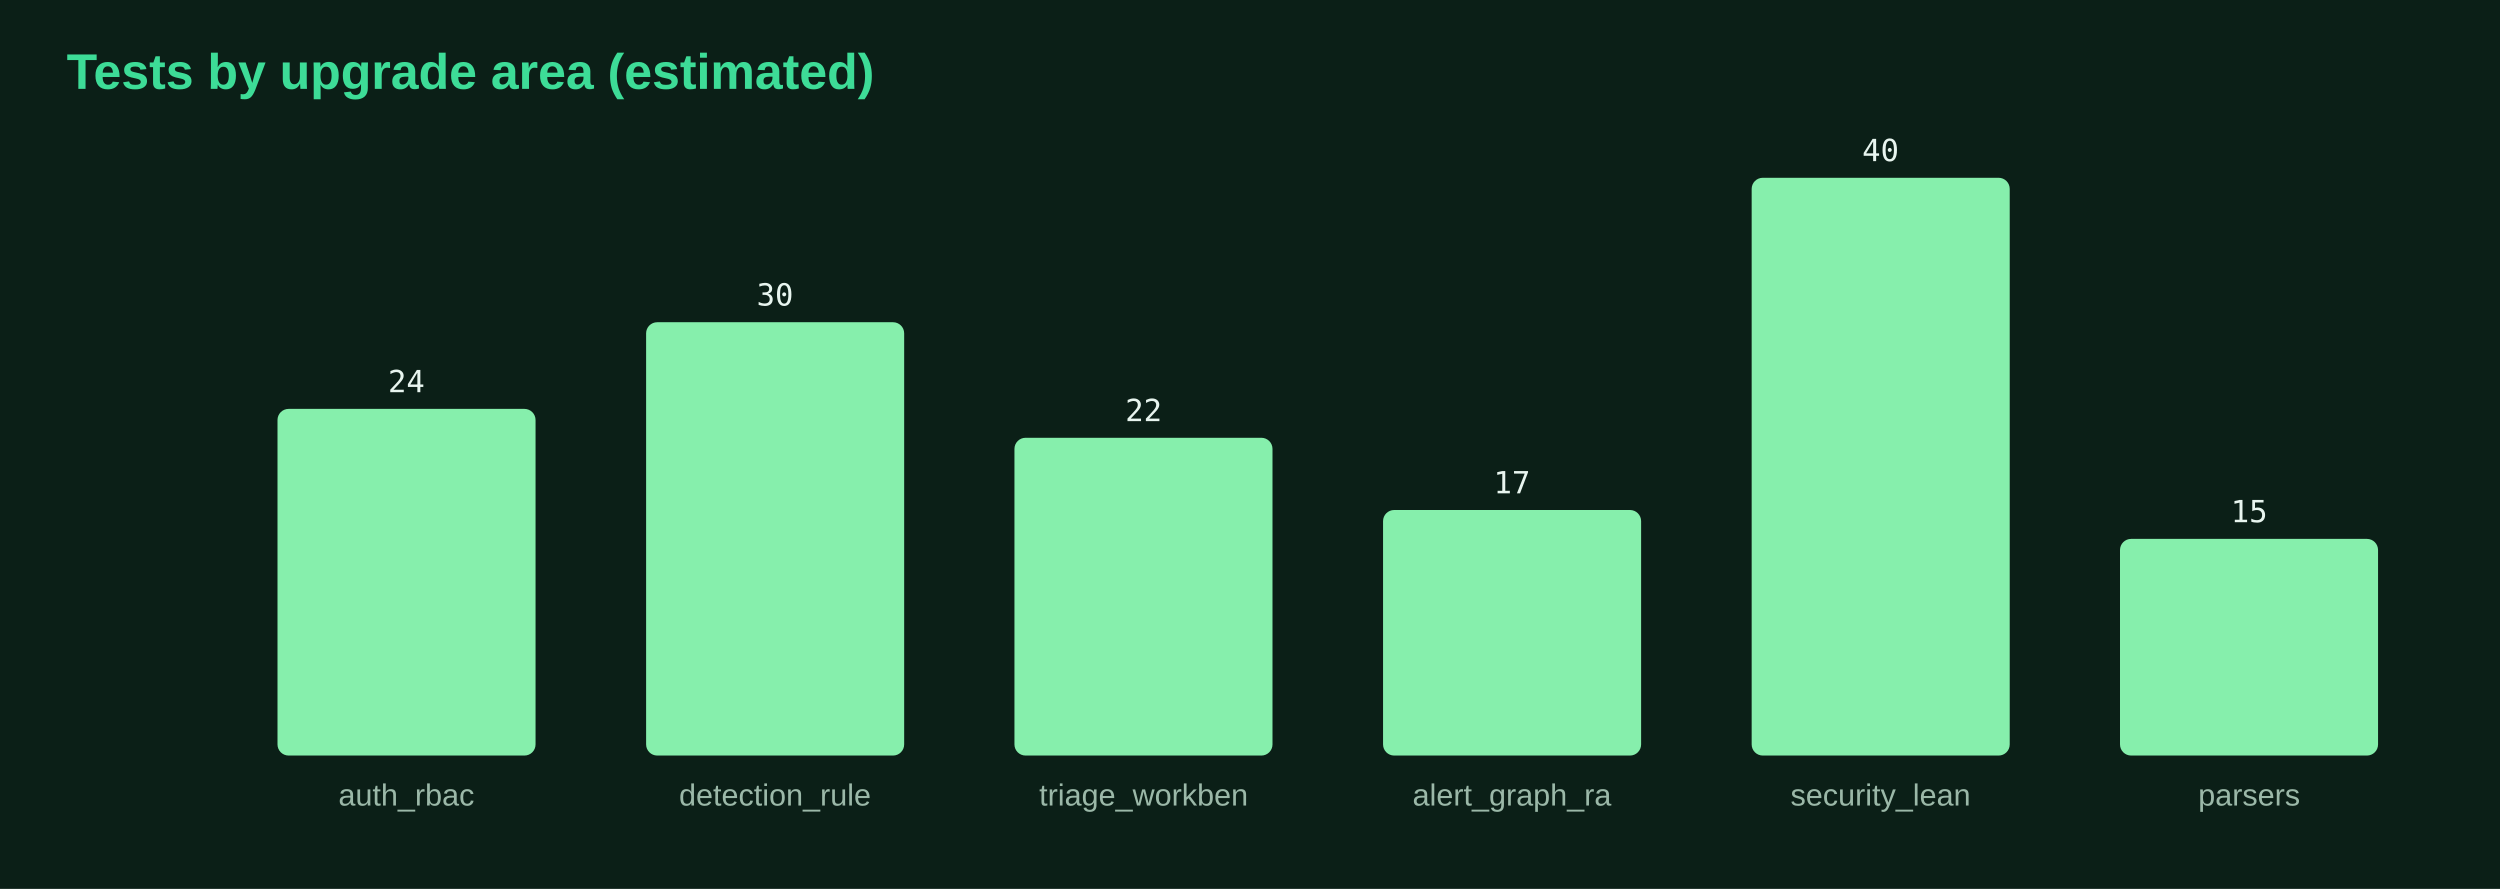
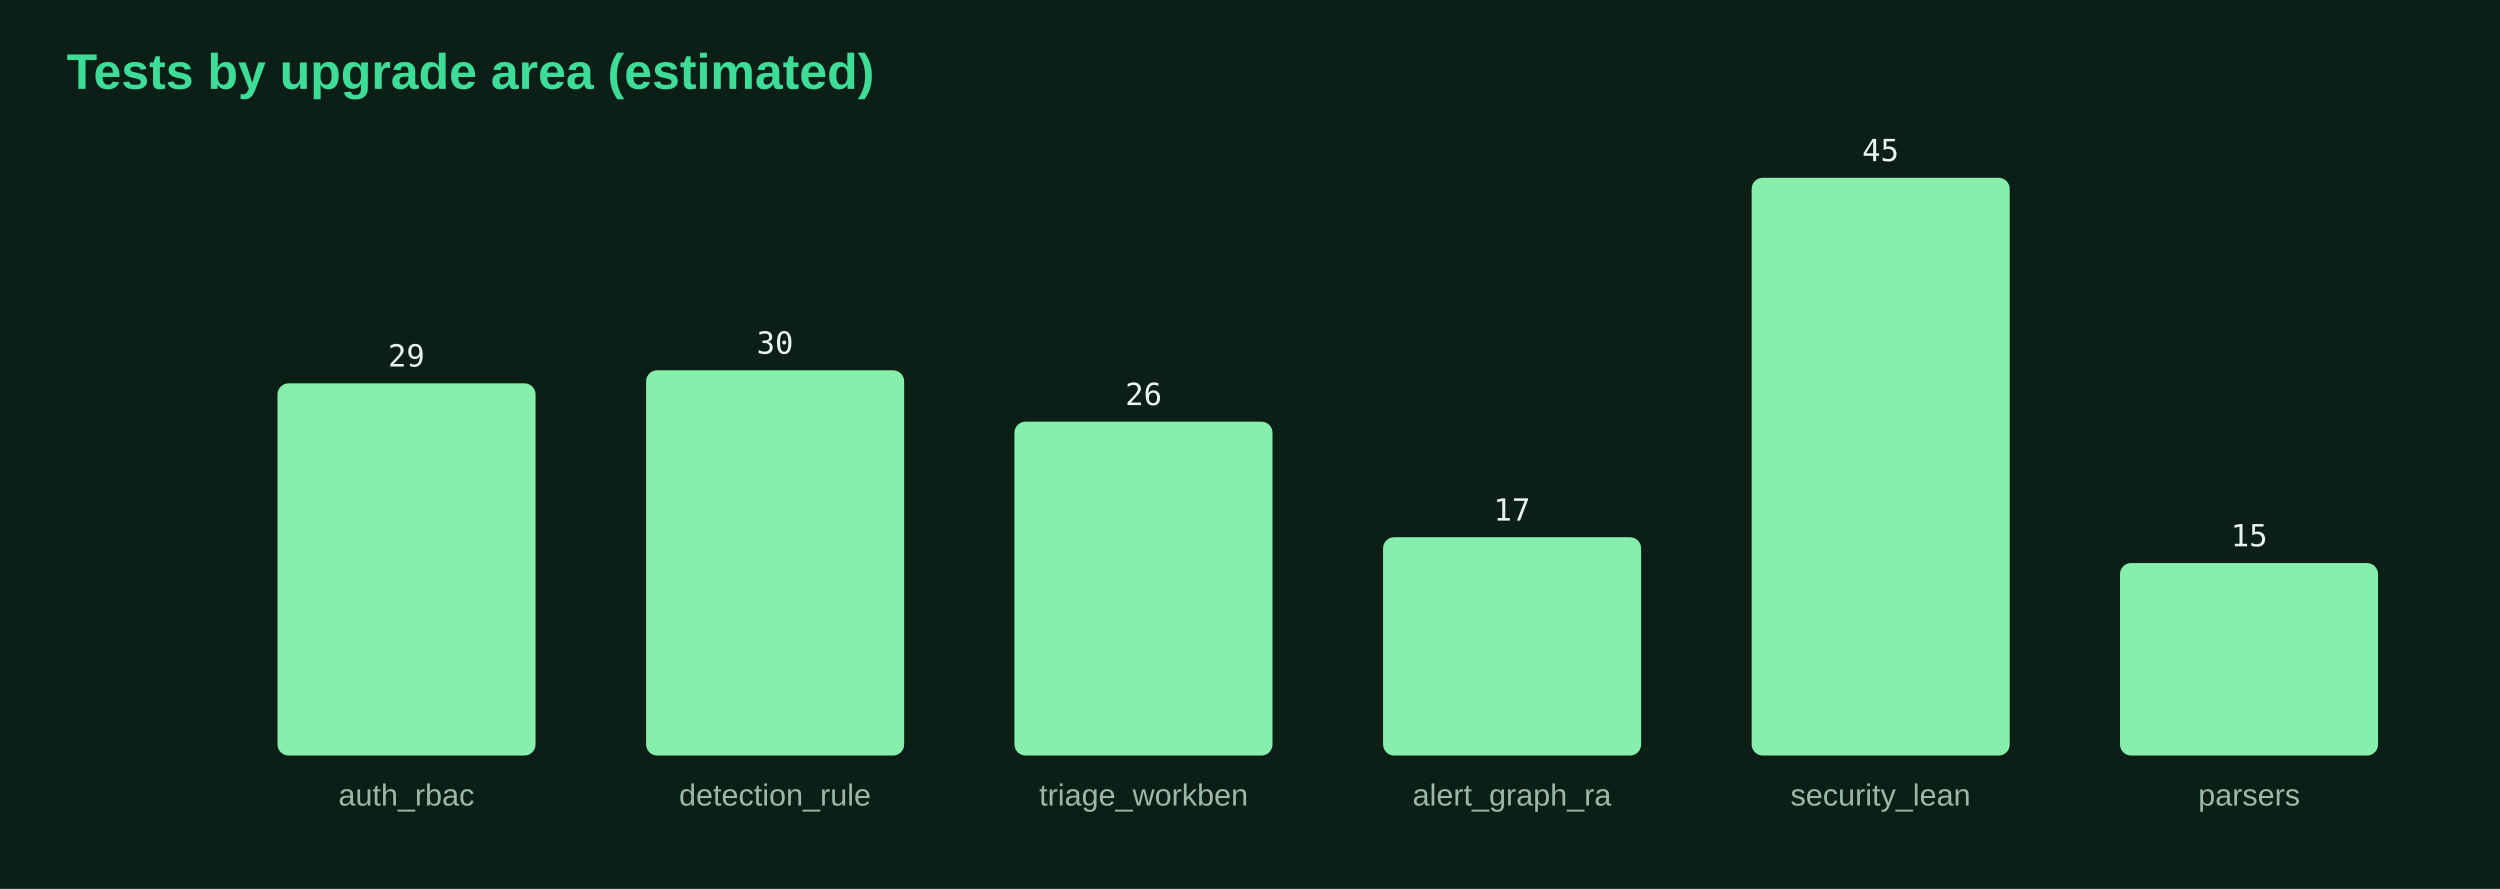
<svg xmlns="http://www.w3.org/2000/svg" width="900" height="320" viewBox="0 0 900 320">
  <rect width="100%" height="100%" fill="#0b1f17" />
  <text x="24" y="32" fill="#3ddc97" font-family="Segoe UI, Arial" font-size="18" font-weight="700">Tests by upgrade area (estimated)</text>
-   <rect x="99.9" y="147.2" width="92.9" height="124.8" rx="4" fill="#86efac" />
+   <rect x="99.9" y="138.0" width="92.9" height="134.0" rx="4" fill="#86efac" />
  <text x="146.3" y="290" fill="#9bb8a8" font-size="11" text-anchor="middle" font-family="Segoe UI, Arial">auth_rbac</text>
-   <text x="146.3" y="141.2" fill="#e8f5ef" font-size="11" text-anchor="middle" font-family="Consolas, monospace">24</text>
-   <rect x="232.6" y="116.0" width="92.9" height="156.0" rx="4" fill="#86efac" />
+   <text x="146.3" y="131.956" fill="#e8f5ef" font-size="11" text-anchor="middle" font-family="Consolas, monospace">29</text>
+   <rect x="232.6" y="133.3" width="92.9" height="138.7" rx="4" fill="#86efac" />
  <text x="279.0" y="290" fill="#9bb8a8" font-size="11" text-anchor="middle" font-family="Segoe UI, Arial">detection_rule</text>
-   <text x="279.0" y="110.0" fill="#e8f5ef" font-size="11" text-anchor="middle" font-family="Consolas, monospace">30</text>
-   <rect x="365.2" y="157.6" width="92.9" height="114.4" rx="4" fill="#86efac" />
+   <text x="279.0" y="127.333" fill="#e8f5ef" font-size="11" text-anchor="middle" font-family="Consolas, monospace">30</text>
+   <rect x="365.2" y="151.8" width="92.9" height="120.2" rx="4" fill="#86efac" />
  <text x="411.7" y="290" fill="#9bb8a8" font-size="11" text-anchor="middle" font-family="Segoe UI, Arial">triage_workben</text>
-   <text x="411.7" y="151.6" fill="#e8f5ef" font-size="11" text-anchor="middle" font-family="Consolas, monospace">22</text>
-   <rect x="497.9" y="183.6" width="92.9" height="88.4" rx="4" fill="#86efac" />
+   <text x="411.7" y="145.822" fill="#e8f5ef" font-size="11" text-anchor="middle" font-family="Consolas, monospace">26</text>
+   <rect x="497.9" y="193.4" width="92.9" height="78.6" rx="4" fill="#86efac" />
  <text x="544.3" y="290" fill="#9bb8a8" font-size="11" text-anchor="middle" font-family="Segoe UI, Arial">alert_graph_ra</text>
-   <text x="544.3" y="177.6" fill="#e8f5ef" font-size="11" text-anchor="middle" font-family="Consolas, monospace">17</text>
+   <text x="544.3" y="187.422" fill="#e8f5ef" font-size="11" text-anchor="middle" font-family="Consolas, monospace">17</text>
  <rect x="630.6" y="64.0" width="92.9" height="208.0" rx="4" fill="#86efac" />
  <text x="677.0" y="290" fill="#9bb8a8" font-size="11" text-anchor="middle" font-family="Segoe UI, Arial">security_lean</text>
-   <text x="677.0" y="58.0" fill="#e8f5ef" font-size="11" text-anchor="middle" font-family="Consolas, monospace">40</text>
-   <rect x="763.2" y="194.0" width="92.9" height="78.0" rx="4" fill="#86efac" />
+   <text x="677.0" y="58.0" fill="#e8f5ef" font-size="11" text-anchor="middle" font-family="Consolas, monospace">45</text>
+   <rect x="763.2" y="202.7" width="92.9" height="69.3" rx="4" fill="#86efac" />
  <text x="809.7" y="290" fill="#9bb8a8" font-size="11" text-anchor="middle" font-family="Segoe UI, Arial">parsers</text>
-   <text x="809.7" y="188.0" fill="#e8f5ef" font-size="11" text-anchor="middle" font-family="Consolas, monospace">15</text>
+   <text x="809.7" y="196.667" fill="#e8f5ef" font-size="11" text-anchor="middle" font-family="Consolas, monospace">15</text>
</svg>
